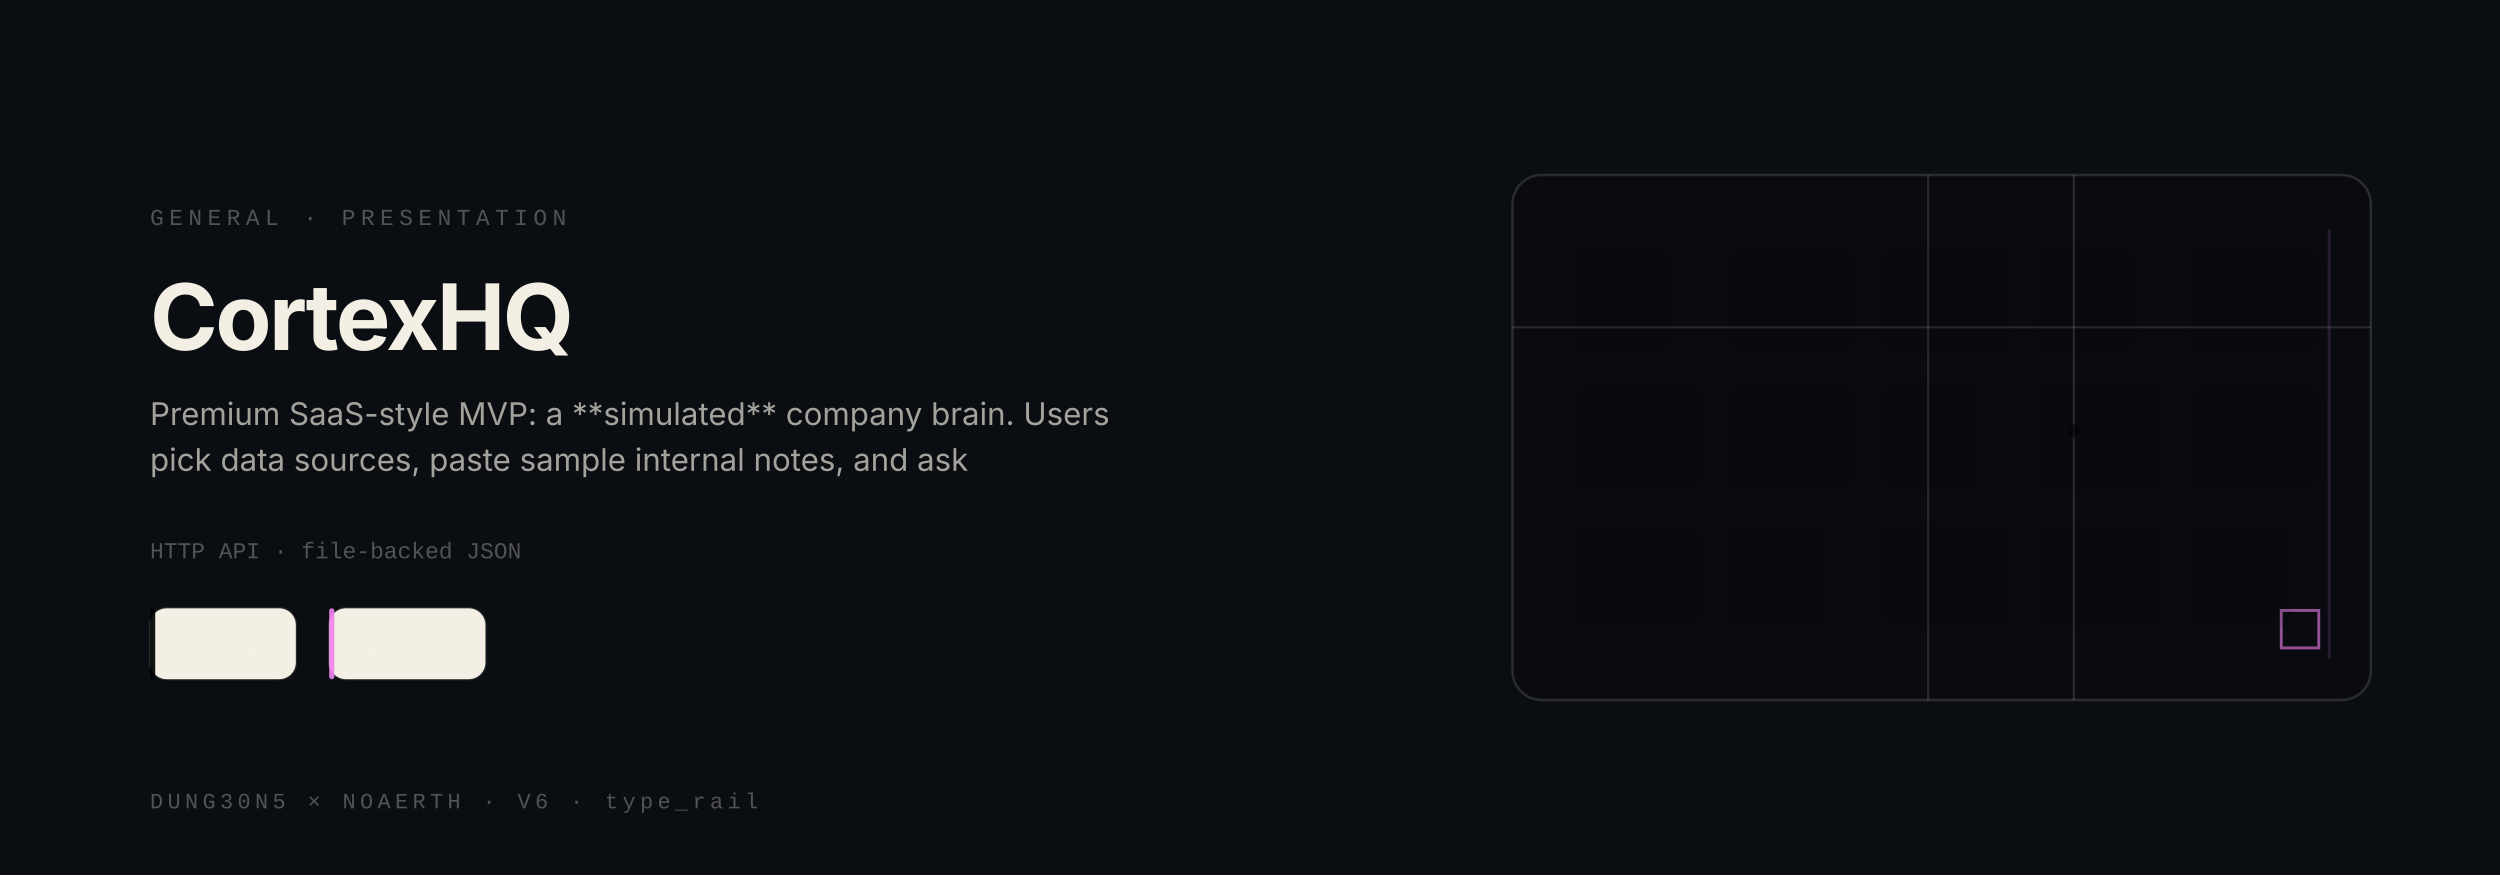
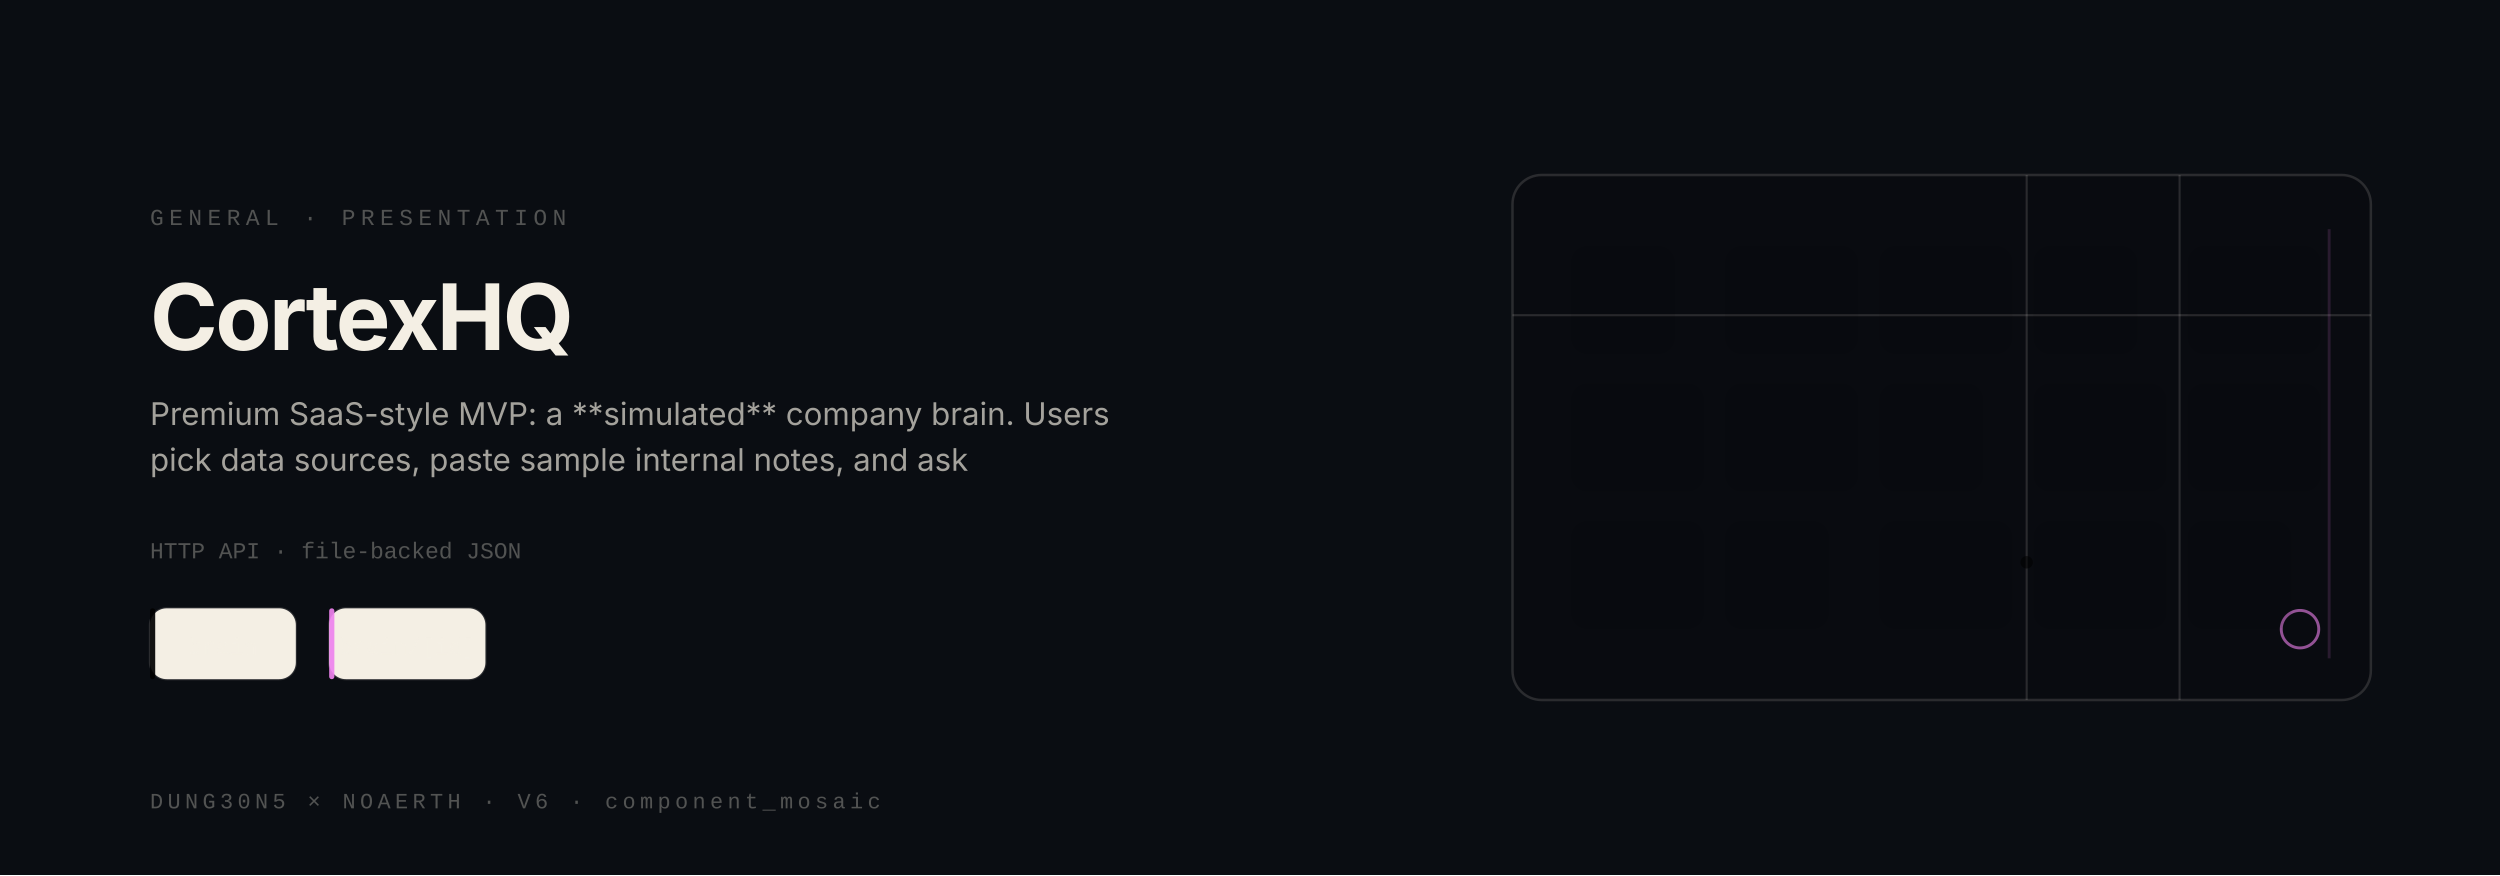
<svg xmlns="http://www.w3.org/2000/svg" viewBox="0 0 1200 420" width="1200" height="420" role="img" aria-label="CortexHQ: a composed grid assembles and a sweep resolves it">
  <rect width="1200" height="420" fill="#0a0d12" />
  <text x="72" y="108" font-family="ui-monospace, SFMono-Regular, Menlo, Monaco, Consolas, 'Liberation Mono', monospace" font-size="11" letter-spacing="2.6" fill="#f4efe44f">GENERAL · PRESENTATION</text>
  <text x="72" y="168" font-family="-apple-system, BlinkMacSystemFont, 'Segoe UI', Inter, Helvetica, Arial, sans-serif" font-size="44" font-weight="660" letter-spacing="-1.2" fill="#f4efe4">CortexHQ</text>
  <text x="72" y="204" font-family="-apple-system, BlinkMacSystemFont, 'Segoe UI', Inter, Helvetica, Arial, sans-serif" font-size="15" fill="#f4efe4a8">Premium SaaS-style MVP: a **simulated** company brain. Users</text>
  <text x="72" y="226" font-family="-apple-system, BlinkMacSystemFont, 'Segoe UI', Inter, Helvetica, Arial, sans-serif" font-size="15" fill="#f4efe4a8">pick data sources, paste sample internal notes, and ask</text>
  <text x="72" y="268" font-family="ui-monospace, SFMono-Regular, Menlo, Monaco, Consolas, 'Liberation Mono', monospace" font-size="11" fill="#f4efe44f">HTTP API · file-backed JSON</text>
  <rect x="72.0" y="292.0" width="70.0" height="34.0" rx="8" fill="#f4efe4" stroke="#f4efe424" stroke-width="1.1" />
  <rect x="72.0" y="292.0" width="2.5" height="34.0" rx="1.2" fill="mint" opacity="0.92" />
  <text x="107.0" y="314" font-family="ui-monospace, SFMono-Regular, Menlo, Monaco, Consolas, 'Liberation Mono', monospace" font-size="11" fill="#f4efe4" fill-opacity="0.82" text-anchor="middle">brain</text>
  <rect x="158.0" y="292.0" width="75.0" height="34.0" rx="8" fill="#f4efe4" stroke="#f4efe424" stroke-width="1.1" />
  <rect x="158.0" y="292.0" width="2.5" height="34.0" rx="1.2" fill="violet" opacity="0.92" />
  <text x="195.5" y="314" font-family="ui-monospace, SFMono-Regular, Menlo, Monaco, Consolas, 'Liberation Mono', monospace" font-size="11" fill="#f4efe4" fill-opacity="0.82" text-anchor="middle">brain/[id]</text>
  <rect x="726.0" y="84.0" width="412.0" height="252.0" rx="14" fill="mint" fill-opacity="0.12" />
  <rect x="729.0" y="87.0" width="406.0" height="246.0" rx="12" fill="none" stroke="mint" stroke-width="1" stroke-opacity="0.18" />
  <rect x="726.0" y="84.0" width="412.0" height="252.0" rx="14" fill="none" stroke="#f4efe424" stroke-width="1.2" />
-   <line x1="995.4" y1="84.0" x2="995.4" y2="336.0" stroke="#f4efe424" stroke-width="1" />
-   <line x1="925.5" y1="84.0" x2="925.5" y2="336.0" stroke="#f4efe424" stroke-width="1" />
-   <line x1="726.0" y1="157.1" x2="1138.0" y2="157.1" stroke="#f4efe424" stroke-width="1" />
-   <circle cx="995.4" cy="206.6" r="3" fill="mint" opacity="0.55" />
+   <line x1="972.8" y1="84.0" x2="972.8" y2="336.0" stroke="#f4efe424" stroke-width="1" />
+   <line x1="1046.2" y1="84.0" x2="1046.2" y2="336.0" stroke="#f4efe424" stroke-width="1" />
+   <line x1="726.0" y1="151.3" x2="1138.0" y2="151.3" stroke="#f4efe424" stroke-width="1" />
+   <circle cx="972.8" cy="269.9" r="3" fill="mint" opacity="0.55" />
  <rect x="734.0" y="92.0" width="396.0" height="236.0" rx="12" fill="none" stroke="mint" stroke-width="1" stroke-opacity="0.22" />
-   <path d="M1095.0 293.0 h18 v18 h-18 z" fill="none" stroke="violet" stroke-width="1.4" opacity="0.6" />
+   <circle cx="1104.0" cy="302.0" r="9" fill="none" stroke="violet" stroke-width="1.4" opacity="0.6" />
  <rect x="754" y="118" width="50" height="52" rx="8" fill="mint" fill-opacity="0.08" stroke="mint" stroke-width="1" stroke-opacity="0.4" opacity="0.85" />
  <rect x="828" y="118" width="64" height="52" rx="8" fill="mint" fill-opacity="0.08" stroke="mint" stroke-width="1" stroke-opacity="0.4" opacity="0.85" />
  <rect x="902" y="118" width="64" height="52" rx="8" fill="mint" fill-opacity="0.08" stroke="mint" stroke-width="1" stroke-opacity="0.4" opacity="0.85" />
  <rect x="976" y="118" width="50" height="52" rx="8" fill="mint" fill-opacity="0.08" stroke="mint" stroke-width="1" stroke-opacity="0.4" opacity="0.85" />
  <rect x="1050" y="118" width="64" height="52" rx="8" fill="mint" fill-opacity="0.08" stroke="mint" stroke-width="1" stroke-opacity="0.4" opacity="0.85" />
  <rect x="754" y="184" width="64" height="52" rx="8" fill="mint" fill-opacity="0.08" stroke="mint" stroke-width="1" stroke-opacity="0.4" opacity="0.85" />
  <rect x="828" y="184" width="64" height="52" rx="8" fill="mint" fill-opacity="0.08" stroke="mint" stroke-width="1" stroke-opacity="0.4" opacity="0.85" />
  <rect x="902" y="184" width="50" height="52" rx="8" fill="mint" fill-opacity="0.08" stroke="mint" stroke-width="1" stroke-opacity="0.4" opacity="0.85" />
  <rect x="976" y="184" width="64" height="52" rx="8" fill="mint" fill-opacity="0.08" stroke="mint" stroke-width="1" stroke-opacity="0.4" opacity="0.85" />
  <rect x="1050" y="184" width="64" height="52" rx="8" fill="mint" fill-opacity="0.08" stroke="mint" stroke-width="1" stroke-opacity="0.4" opacity="0.85" />
  <rect x="754" y="250" width="64" height="52" rx="8" fill="mint" fill-opacity="0.08" stroke="mint" stroke-width="1" stroke-opacity="0.4" opacity="0.85" />
  <rect x="828" y="250" width="50" height="52" rx="8" fill="mint" fill-opacity="0.08" stroke="mint" stroke-width="1" stroke-opacity="0.4" opacity="0.85" />
  <rect x="902" y="250" width="64" height="52" rx="8" fill="mint" fill-opacity="0.08" stroke="mint" stroke-width="1" stroke-opacity="0.4" opacity="0.85" />
  <rect x="976" y="250" width="64" height="52" rx="8" fill="mint" fill-opacity="0.08" stroke="mint" stroke-width="1" stroke-opacity="0.4" opacity="0.85" />
  <rect x="1050" y="250" width="50" height="52" rx="8" fill="mint" fill-opacity="0.08" stroke="mint" stroke-width="1" stroke-opacity="0.4" opacity="0.85" />
  <line x1="1118" y1="110" x2="1118" y2="316" stroke="violet" stroke-width="1.4" opacity="0.14" />
-   <text x="72" y="388" font-family="ui-monospace, SFMono-Regular, Menlo, Monaco, Consolas, 'Liberation Mono', monospace" font-size="10.5" letter-spacing="2.1" fill="#f4efe44f">DUNG30N5 × NOAERTH · V6 · type_rail</text>
+   <text x="72" y="388" font-family="ui-monospace, SFMono-Regular, Menlo, Monaco, Consolas, 'Liberation Mono', monospace" font-size="10.5" letter-spacing="2.1" fill="#f4efe44f">DUNG30N5 × NOAERTH · V6 · component_mosaic</text>
</svg>
